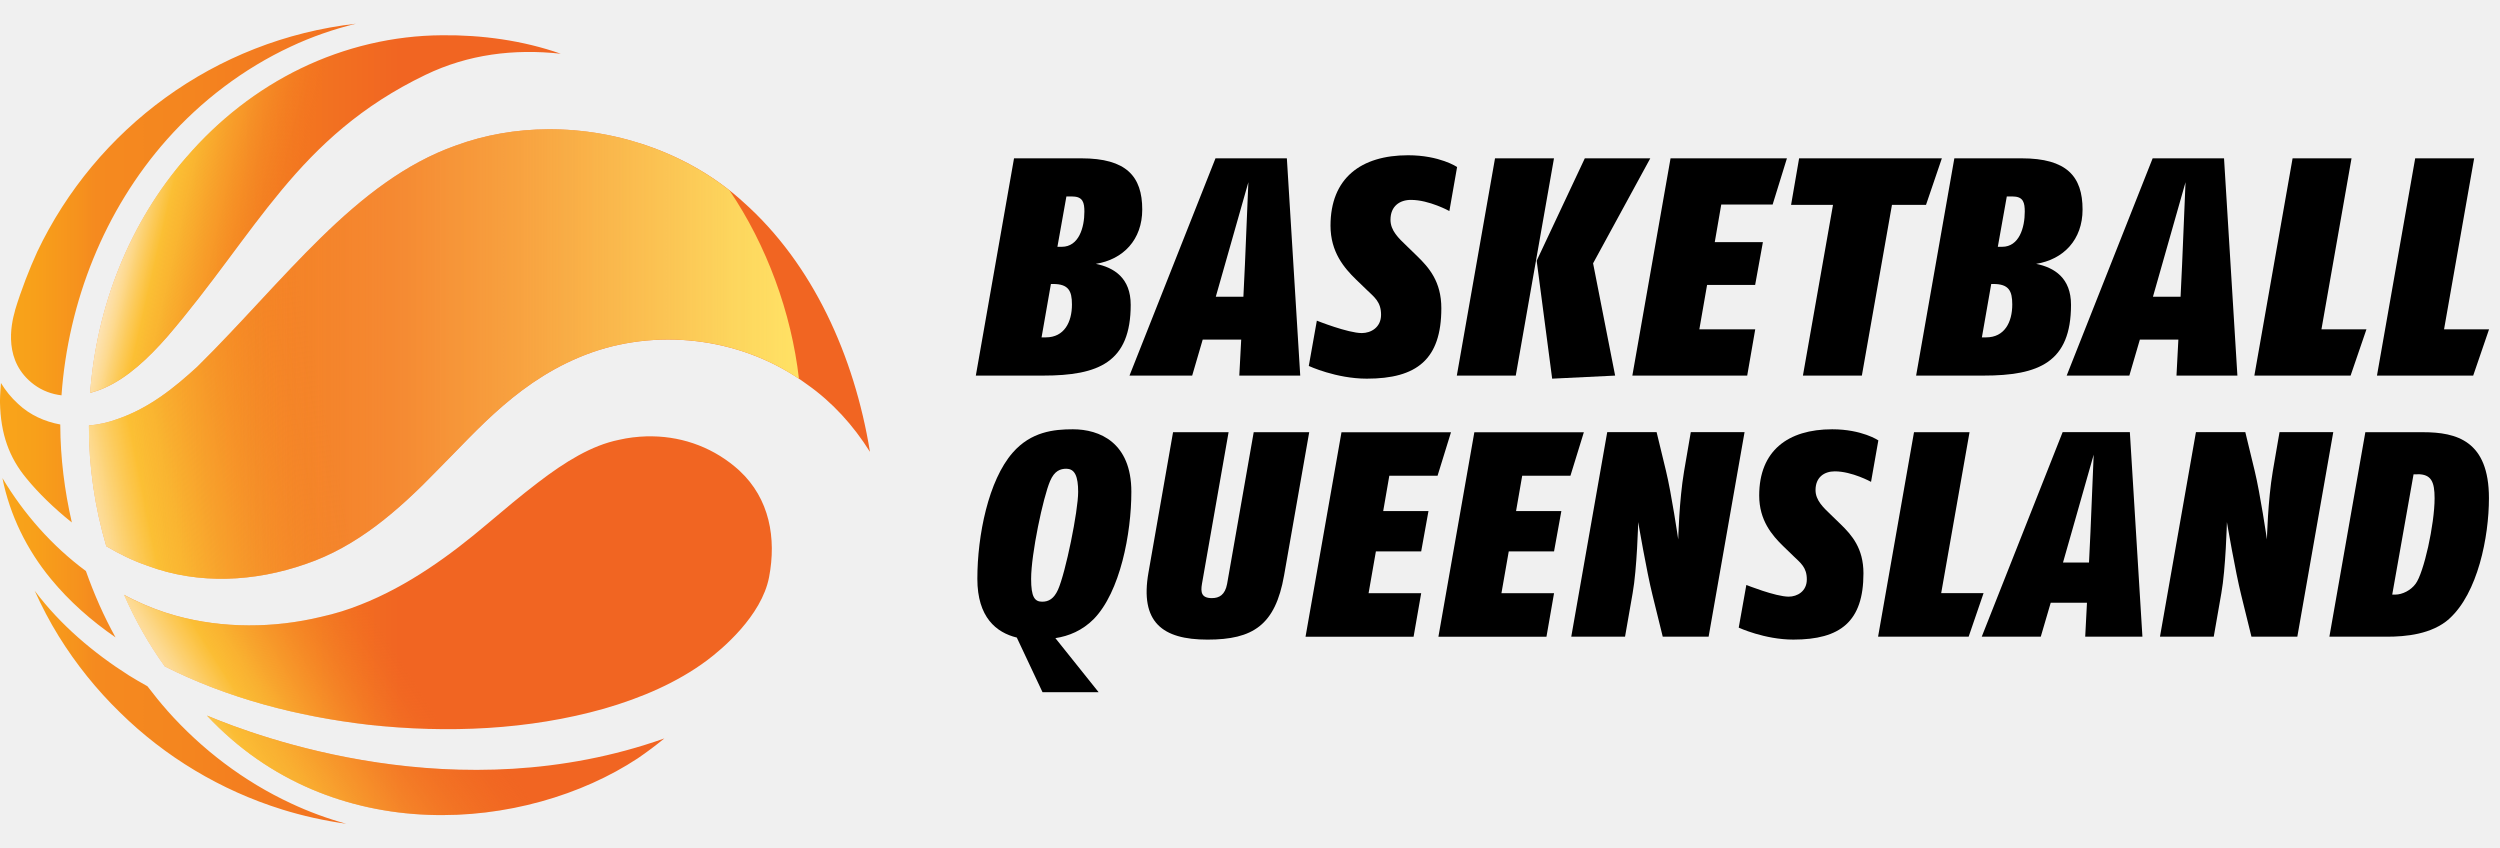
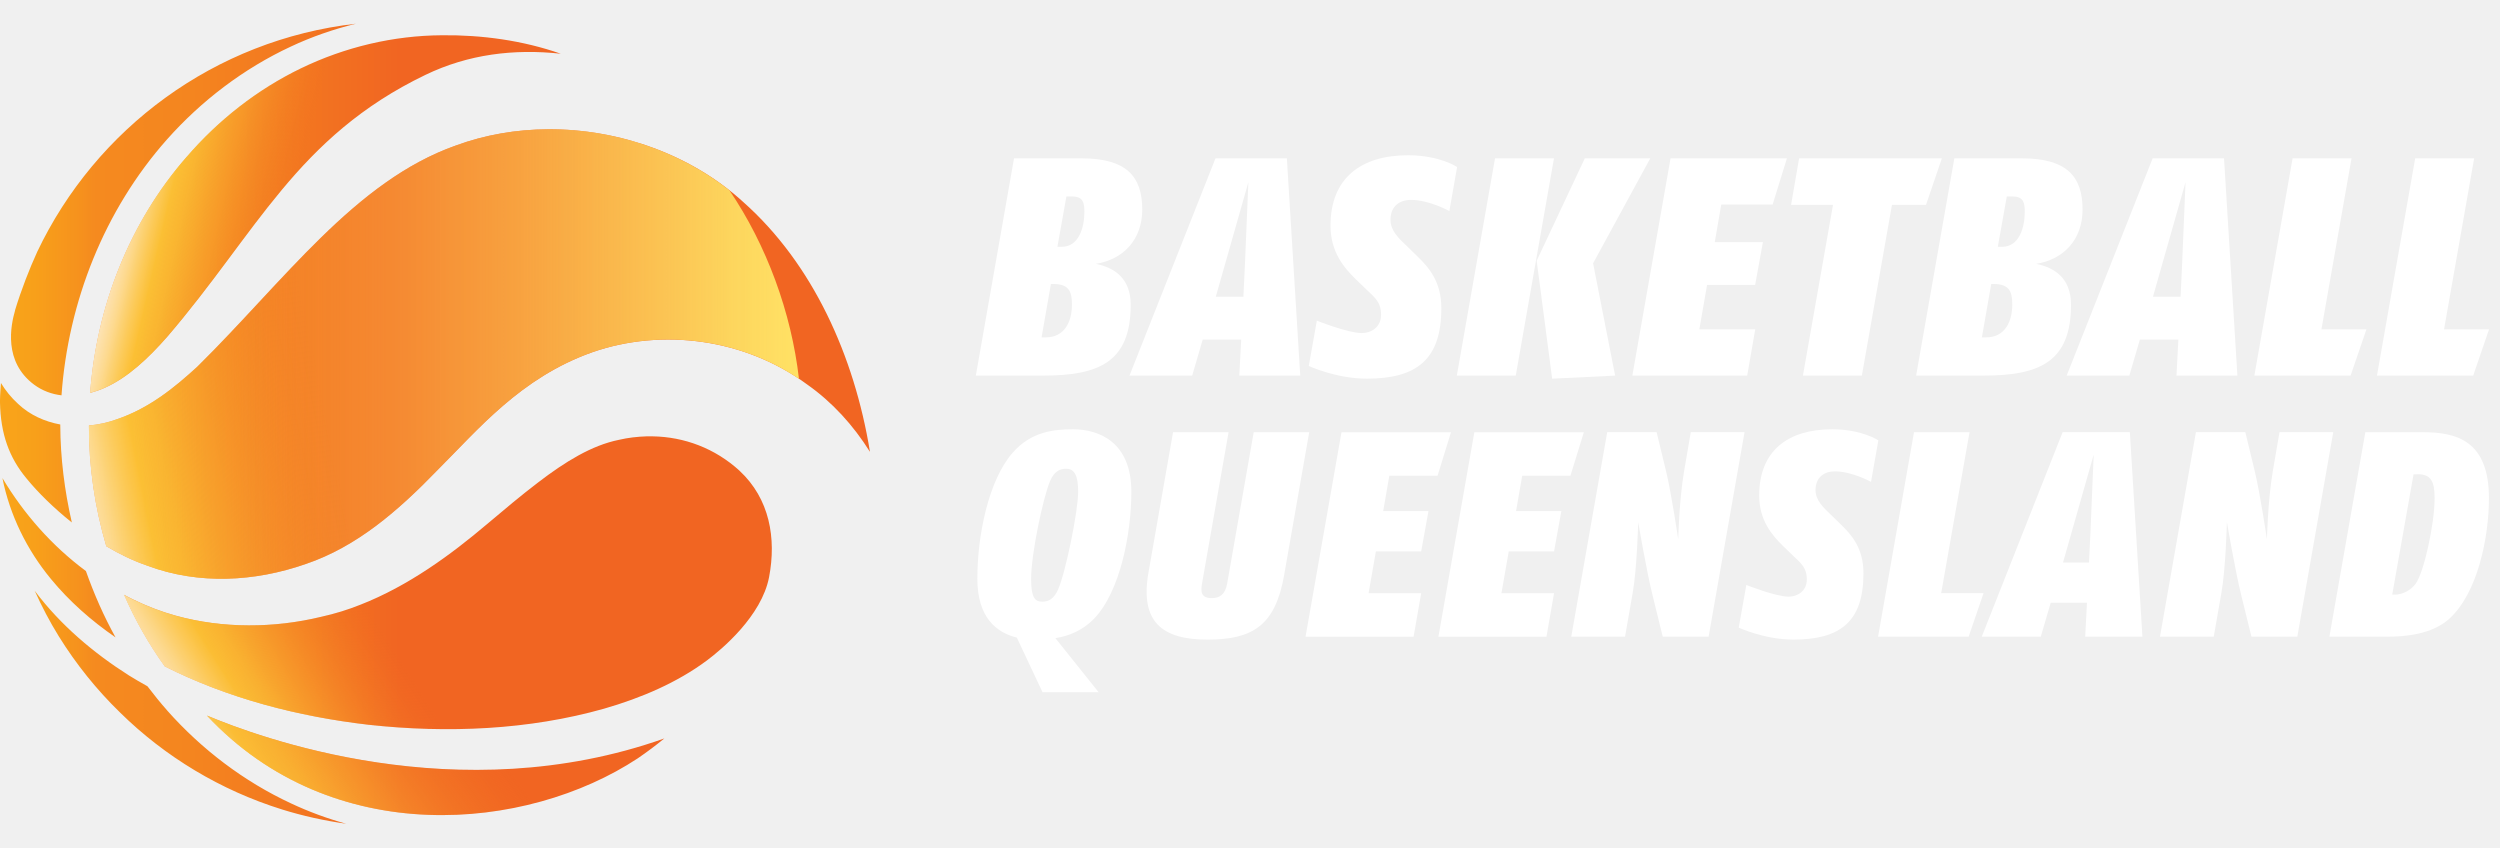
<svg xmlns="http://www.w3.org/2000/svg" width="118" height="40" viewBox="0 0 118 40" fill="none">
  <path d="M0.71 14.643C1 13.688 1.386 12.698 1.759 11.881C4.524 6.071 10.134 1.878 16.8 1.119C15.745 1.378 14.71 1.736 13.728 2.198C11.5 3.236 9.507 4.753 7.879 6.585C4.928 9.912 3.217 14.243 2.903 18.66C2.445 18.605 2.003 18.447 1.607 18.154C0.155 17.071 0.503 15.364 0.714 14.643H0.71ZM5.455 30.088C4.9 29.088 4.438 28.036 4.055 26.953C2.448 25.764 1.114 24.24 0.114 22.564C0.462 24.316 1.272 25.957 2.403 27.326C3.276 28.388 4.317 29.302 5.452 30.084L5.455 30.088ZM3.39 24.657C3.045 23.154 2.852 21.612 2.845 20.067C2.845 20.057 2.845 20.047 2.845 20.036C2.114 19.902 1.414 19.591 0.855 19.064C0.524 18.764 0.259 18.429 0.045 18.078C0.045 18.088 0 18.643 0 18.891V18.995C0.028 20.474 0.428 21.595 1.255 22.588C1.797 23.25 2.538 23.981 3.386 24.657H3.39ZM8.814 7.402C6.121 10.481 4.555 14.471 4.255 18.547C4.483 18.485 4.707 18.409 4.928 18.312C6.041 17.823 7.003 16.905 7.883 15.909C12.121 10.981 14.01 6.457 20.083 3.533C22.103 2.56 24.262 2.295 26.469 2.536C24.683 1.909 22.738 1.643 20.862 1.664C18.562 1.678 16.276 2.222 14.214 3.222C12.148 4.222 10.31 5.667 8.814 7.405V7.402ZM41.059 21.305C40.324 16.812 38.372 12.457 35.083 9.536C32.669 7.329 29.262 6.078 25.848 6.102C24.369 6.112 22.91 6.357 21.517 6.867C16.748 8.553 13.431 13.243 9.321 17.302C8.245 18.291 7.035 19.281 5.493 19.798C5.086 19.947 4.645 20.043 4.197 20.084C4.19 22.009 4.472 23.936 5.017 25.781C5.645 26.157 6.3 26.474 6.952 26.698C9.372 27.609 12.031 27.46 14.438 26.619C16.831 25.805 18.755 24.15 20.648 22.191C22.541 20.305 24.576 17.819 27.969 16.622C31.262 15.478 35.159 15.981 38.097 18.147C39.286 18.981 40.276 20.074 41.059 21.323V21.298V21.305ZM7.897 33.54C7.569 33.171 7.259 32.785 6.959 32.391C6.665 32.226 6.372 32.06 6.086 31.881C4.414 30.819 2.869 29.512 1.662 27.916C1.652 27.902 1.645 27.888 1.635 27.878C1.969 28.619 2.345 29.34 2.772 30.029C3.586 31.343 4.562 32.557 5.669 33.633C7.786 35.716 10.407 37.302 13.321 38.209C14.297 38.512 15.303 38.736 16.341 38.881C15.452 38.636 14.579 38.316 13.741 37.922C11.517 36.888 9.524 35.374 7.897 33.543V33.54ZM9.769 33.774C15.697 40.112 24.848 39.257 30.1 35.795C30.535 35.498 30.955 35.184 31.359 34.853C21.596 38.319 12.141 34.767 9.769 33.774ZM34.907 22.219C33.752 21.164 32.3 20.616 30.79 20.595H30.528C30.083 20.609 29.641 20.66 29.214 20.76C27.934 21.019 26.676 21.791 25.386 22.781C24.603 23.378 23.803 24.05 22.986 24.74C21.286 26.181 19.279 27.654 17.017 28.54C16.428 28.778 15.803 28.971 15.165 29.112C12.934 29.654 10.521 29.671 8.3 29.06C7.61 28.871 6.934 28.612 6.276 28.291C6.135 28.226 5.997 28.147 5.859 28.074C6.379 29.264 7.021 30.398 7.779 31.453C10.762 32.964 14.076 33.822 17.4 34.209C21.131 34.619 24.965 34.453 28.51 33.45C30.272 32.943 31.965 32.216 33.365 31.174C34.062 30.654 35.945 29.084 36.3 27.243C36.652 25.402 36.324 23.54 34.91 22.223L34.907 22.219Z" fill="url(#paint0_linear_5646_404158)" />
  <path d="M25.845 6.101C24.366 6.112 22.907 6.356 21.514 6.867C16.745 8.553 13.428 13.243 9.318 17.301C8.242 18.291 7.031 19.281 5.49 19.798C5.083 19.946 4.642 20.043 4.193 20.084C4.187 22.008 4.469 23.936 5.014 25.781C5.642 26.157 6.297 26.474 6.949 26.698C9.369 27.608 12.028 27.46 14.435 26.619C16.828 25.805 18.752 24.15 20.645 22.191C22.538 20.305 24.573 17.819 27.966 16.622C31.118 15.525 34.825 15.939 37.711 17.881C37.352 14.75 36.19 11.581 34.428 8.981C32.073 7.119 28.959 6.077 25.842 6.098L25.845 6.101Z" fill="url(#paint1_linear_5646_404158)" />
  <path d="M7.879 15.904C12.117 10.976 14.007 6.452 20.079 3.528C22.1 2.556 24.259 2.29 26.466 2.532C24.68 1.904 22.735 1.639 20.859 1.659C18.559 1.673 16.273 2.218 14.211 3.218C12.145 4.218 10.307 5.663 8.811 7.401C6.117 10.48 4.552 14.47 4.252 18.545C4.479 18.483 4.704 18.407 4.924 18.311C6.038 17.821 7 16.904 7.879 15.908V15.904Z" fill="url(#paint2_linear_5646_404158)" />
  <path d="M14.438 26.622C16.831 25.808 18.756 24.153 20.649 22.195C22.542 20.308 24.576 17.822 27.969 16.626C31.262 15.481 29.262 6.077 25.845 6.101C24.366 6.112 22.907 6.357 21.514 6.867C16.745 8.553 13.428 13.243 9.318 17.302C8.242 18.291 7.031 19.281 5.49 19.798C5.083 19.946 4.642 20.043 4.193 20.084C4.187 22.008 4.469 23.936 5.014 25.781C5.642 26.157 6.297 26.474 6.949 26.698C9.369 27.608 12.028 27.46 14.435 26.619L14.438 26.622Z" fill="url(#paint3_linear_5646_404158)" />
  <path d="M9.762 33.775C15.689 40.113 24.841 39.258 30.093 35.796C30.527 35.499 30.948 35.186 31.351 34.855C21.589 38.32 12.134 34.768 9.762 33.775Z" fill="url(#paint4_linear_5646_404158)" />
  <path d="M34.9 22.22C33.745 21.165 32.293 20.616 30.783 20.596H30.52C30.076 20.609 29.634 20.661 29.207 20.761C27.927 21.02 26.669 21.792 25.379 22.782C24.596 23.378 23.796 24.051 22.979 24.74C21.279 26.182 19.272 27.654 17.01 28.54C16.421 28.778 15.796 28.971 15.159 29.113C12.927 29.654 10.514 29.671 8.293 29.061C7.603 28.871 6.927 28.613 6.269 28.292C6.127 28.227 5.989 28.147 5.852 28.075C6.372 29.265 7.014 30.399 7.772 31.454C10.755 32.965 14.069 33.823 17.393 34.209C21.124 34.62 24.959 34.454 28.503 33.451C30.265 32.944 31.959 32.216 33.358 31.175C34.055 30.654 35.938 29.085 36.293 27.244C36.645 25.402 36.317 23.54 34.903 22.223L34.9 22.22Z" fill="url(#paint5_linear_5646_404158)" />
-   <path d="M51.714 12.452C52.593 12.628 53.369 13.128 53.369 14.386C53.369 17.097 51.859 17.728 49.238 17.728H46.059L47.862 7.473H51.041C53.166 7.473 53.914 8.324 53.914 9.89C53.914 11.311 53.021 12.248 51.717 12.455L51.714 12.452ZM49.707 13.404H49.603L49.162 15.924H49.365C50.231 15.924 50.596 15.207 50.596 14.373C50.596 13.728 50.434 13.404 49.703 13.404H49.707ZM50.628 9.273H50.334L49.91 11.649H50.114C50.921 11.649 51.183 10.742 51.183 9.993C51.183 9.583 51.124 9.276 50.624 9.276L50.628 9.273Z" fill="black" />
-   <path d="M58.495 17.728L58.585 16.028H56.768L56.271 17.728H53.312L57.371 7.473H60.74L61.371 17.728H58.499H58.495ZM57.823 12.469L57.385 14.007H58.688L58.761 12.483C58.806 11.514 58.923 8.6 58.923 8.6C58.923 8.6 58.192 11.166 57.823 12.469Z" fill="black" />
-   <path d="M68.413 9.963C68.413 9.963 67.462 9.435 66.596 9.435C66.069 9.435 65.631 9.728 65.631 10.373C65.631 10.887 66.01 11.239 66.406 11.618L66.889 12.087C67.444 12.628 68.031 13.287 68.031 14.549C68.031 16.966 66.872 17.873 64.513 17.873C63.062 17.873 61.775 17.273 61.775 17.273L62.155 15.135C62.155 15.135 63.62 15.721 64.279 15.721C64.703 15.721 65.186 15.459 65.186 14.856C65.186 14.252 64.879 14.035 64.513 13.683L63.999 13.187C63.444 12.645 62.8 11.897 62.8 10.652C62.8 8.411 64.234 7.328 66.462 7.328C67.955 7.328 68.775 7.883 68.775 7.883L68.41 9.963H68.413Z" fill="black" />
-   <path d="M71.544 17.728H68.762L70.565 7.473H73.348L71.544 17.728ZM75.193 12.424L76.234 17.728L73.262 17.873L72.531 12.307L74.803 7.473H77.893L75.196 12.424H75.193Z" fill="black" />
-   <path d="M83.661 9.655H81.243L80.937 11.428H83.209L82.843 13.448H80.574L80.209 15.545H82.847L82.468 17.728H77.047L78.85 7.473H84.343L83.668 9.655H83.661Z" fill="black" />
-   <path d="M90.911 9.669H89.301L87.88 17.728H85.098L86.518 9.669H84.539L84.918 7.473H91.656L90.908 9.669H90.911Z" fill="black" />
-   <path d="M96.097 12.452C96.976 12.628 97.752 13.128 97.752 14.386C97.752 17.097 96.241 17.728 93.621 17.728H90.441L92.245 7.473H95.424C97.548 7.473 98.297 8.324 98.297 9.89C98.297 11.311 97.403 12.248 96.1 12.455L96.097 12.452ZM94.09 13.404H93.986L93.545 15.924H93.748C94.614 15.924 94.979 15.207 94.979 14.373C94.979 13.728 94.817 13.404 94.086 13.404H94.09ZM95.014 9.273H94.721L94.297 11.649H94.5C95.307 11.649 95.569 10.742 95.569 9.993C95.569 9.583 95.51 9.276 95.014 9.276V9.273Z" fill="black" />
-   <path d="M102.73 17.728L102.819 16.028H101.002L100.505 17.728H97.547L101.605 7.473H104.974L105.605 17.728H102.733H102.73ZM102.057 12.469L101.619 14.007H102.923L102.995 12.483C103.04 11.514 103.157 8.6 103.157 8.6C103.157 8.6 102.426 11.166 102.057 12.469Z" fill="black" />
-   <path d="M110.948 17.728H106.406L108.21 7.473H110.992L109.572 15.545H111.696L110.948 17.728Z" fill="black" />
-   <path d="M116.735 17.728H112.193L113.997 7.473H116.78L115.359 15.545H117.483L116.735 17.728Z" fill="black" />
-   <path d="M51.62 29.224C51.083 29.762 50.448 30.024 49.814 30.12L51.855 32.672H49.207L47.993 30.093C47.027 29.858 46.131 29.141 46.131 27.32C46.131 25.265 46.655 22.672 47.8 21.365C48.669 20.372 49.745 20.262 50.641 20.262C51.896 20.262 53.4 20.882 53.4 23.213C53.4 25.172 52.876 27.941 51.62 29.224ZM50.338 22.124C50.048 22.124 49.772 22.22 49.565 22.703C49.234 23.476 48.669 26.148 48.669 27.324C48.669 28.179 48.834 28.4 49.193 28.4C49.496 28.4 49.745 28.262 49.938 27.834C50.296 27.034 50.889 24.124 50.889 23.217C50.889 22.5 50.738 22.127 50.338 22.127V22.124Z" fill="black" />
-   <path d="M60.609 27.156C60.195 29.514 59.133 30.19 56.995 30.19C54.858 30.19 53.795 29.363 54.209 27.018L55.368 20.4H57.989L56.733 27.556C56.664 27.956 56.706 28.231 57.202 28.231C57.547 28.231 57.823 28.08 57.92 27.556L59.175 20.4H61.795L60.609 27.156Z" fill="black" />
-   <path d="M67.852 22.454H65.576L65.287 24.123H67.424L67.08 26.026H64.942L64.597 27.999H67.08L66.721 30.054H61.621L63.318 20.402H68.487L67.852 22.457V22.454Z" fill="black" />
-   <path d="M74.124 22.454H71.848L71.558 24.123H73.696L73.351 26.026H71.213L70.868 27.999H73.351L72.993 30.054H67.893L69.589 20.402H74.758L74.124 22.457V22.454Z" fill="black" />
-   <path d="M80.647 30.05H78.481L77.999 28.091C77.723 26.988 77.323 24.643 77.323 24.643C77.323 24.643 77.268 26.85 77.061 27.995L76.702 30.05H74.164L75.861 20.398H78.192L78.633 22.219C78.895 23.295 79.212 25.46 79.212 25.46C79.212 25.46 79.254 23.626 79.488 22.247L79.805 20.398H82.343L80.647 30.05Z" fill="black" />
-   <path d="M88.313 22.744C88.313 22.744 87.417 22.248 86.603 22.248C86.106 22.248 85.693 22.524 85.693 23.131C85.693 23.613 86.051 23.945 86.424 24.303L86.879 24.744C87.403 25.255 87.955 25.875 87.955 27.062C87.955 29.338 86.865 30.189 84.648 30.189C83.282 30.189 82.068 29.624 82.068 29.624L82.427 27.61C82.427 27.61 83.806 28.162 84.427 28.162C84.827 28.162 85.282 27.913 85.282 27.348C85.282 26.782 84.993 26.576 84.648 26.244L84.165 25.776C83.641 25.265 83.034 24.562 83.034 23.389C83.034 21.279 84.386 20.262 86.479 20.262C87.886 20.262 88.658 20.786 88.658 20.786L88.313 22.744Z" fill="black" />
-   <path d="M92.92 30.052H88.645L90.341 20.4H92.962L91.624 27.997H93.624L92.92 30.052Z" fill="black" />
-   <path d="M98.422 30.05L98.505 28.45H96.794L96.325 30.05H93.539L97.356 20.398H100.529L101.122 30.05H98.418H98.422ZM97.787 25.102L97.374 26.55H98.601L98.67 25.116C98.711 24.205 98.822 21.46 98.822 21.46C98.822 21.46 98.132 23.874 97.787 25.102Z" fill="black" />
-   <path d="M108.434 30.05H106.268L105.786 28.091C105.51 26.988 105.11 24.643 105.11 24.643C105.11 24.643 105.055 26.85 104.848 27.995L104.489 30.05H101.951L103.648 20.398H105.979L106.42 22.219C106.682 23.295 106.999 25.46 106.999 25.46C106.999 25.46 107.041 23.626 107.275 22.247L107.593 20.398H110.13L108.434 30.05Z" fill="black" />
-   <path d="M115.602 29.211C114.775 29.942 113.547 30.052 112.665 30.052H109.947L111.644 20.4H114.361C115.947 20.4 117.478 20.8 117.478 23.514C117.478 25.335 116.954 27.994 115.602 29.207V29.211ZM114.113 22.387H113.92L112.913 28.066H113.051C113.396 28.066 113.796 27.859 114.016 27.556C114.402 27.045 114.913 24.756 114.913 23.514C114.913 22.728 114.747 22.383 114.113 22.383V22.387Z" fill="black" />
+   <path d="M51.714 12.452C52.593 12.628 53.369 13.128 53.369 14.386C53.369 17.097 51.859 17.728 49.238 17.728H46.059L47.862 7.473H51.041C53.166 7.473 53.914 8.324 53.914 9.89C53.914 11.311 53.021 12.248 51.717 12.455L51.714 12.452ZM49.707 13.404H49.603L49.162 15.924H49.365C50.231 15.924 50.596 15.207 50.596 14.373C50.596 13.728 50.434 13.404 49.703 13.404H49.707ZM50.628 9.273H50.334L49.91 11.649H50.114C50.921 11.649 51.183 10.742 51.183 9.993C51.183 9.583 51.124 9.276 50.624 9.276L50.628 9.273Z" fill="white" />
+   <path d="M58.495 17.728L58.585 16.028H56.768L56.271 17.728H53.312L57.371 7.473H60.74L61.371 17.728H58.499H58.495ZM57.823 12.469L57.385 14.007H58.688L58.761 12.483C58.806 11.514 58.923 8.6 58.923 8.6C58.923 8.6 58.192 11.166 57.823 12.469Z" fill="white" />
+   <path d="M68.413 9.963C68.413 9.963 67.462 9.435 66.596 9.435C66.069 9.435 65.631 9.728 65.631 10.373C65.631 10.887 66.01 11.239 66.406 11.618L66.889 12.087C67.444 12.628 68.031 13.287 68.031 14.549C68.031 16.966 66.872 17.873 64.513 17.873C63.062 17.873 61.775 17.273 61.775 17.273L62.155 15.135C62.155 15.135 63.62 15.721 64.279 15.721C64.703 15.721 65.186 15.459 65.186 14.856C65.186 14.252 64.879 14.035 64.513 13.683L63.999 13.187C63.444 12.645 62.8 11.897 62.8 10.652C62.8 8.411 64.234 7.328 66.462 7.328C67.955 7.328 68.775 7.883 68.775 7.883L68.41 9.963H68.413Z" fill="white" />
+   <path d="M71.544 17.728H68.762L70.565 7.473H73.348L71.544 17.728ZM75.193 12.424L76.234 17.728L73.262 17.873L72.531 12.307L74.803 7.473H77.893L75.196 12.424H75.193Z" fill="white" />
+   <path d="M83.661 9.655H81.243L80.937 11.428H83.209L82.843 13.448H80.574L80.209 15.545H82.847L82.468 17.728H77.047L78.85 7.473H84.343L83.668 9.655H83.661Z" fill="white" />
+   <path d="M90.911 9.669H89.301L87.88 17.728H85.098L86.518 9.669H84.539L84.918 7.473H91.656L90.908 9.669H90.911Z" fill="white" />
+   <path d="M96.097 12.452C96.976 12.628 97.752 13.128 97.752 14.386C97.752 17.097 96.241 17.728 93.621 17.728H90.441L92.245 7.473H95.424C97.548 7.473 98.297 8.324 98.297 9.89C98.297 11.311 97.403 12.248 96.1 12.455L96.097 12.452ZM94.09 13.404H93.986L93.545 15.924H93.748C94.614 15.924 94.979 15.207 94.979 14.373C94.979 13.728 94.817 13.404 94.086 13.404H94.09ZM95.014 9.273H94.721L94.297 11.649H94.5C95.307 11.649 95.569 10.742 95.569 9.993C95.569 9.583 95.51 9.276 95.014 9.276V9.273Z" fill="white" />
+   <path d="M102.73 17.728L102.819 16.028H101.002L100.505 17.728H97.547L101.605 7.473H104.974L105.605 17.728H102.733H102.73ZM102.057 12.469L101.619 14.007H102.923L102.995 12.483C103.04 11.514 103.157 8.6 103.157 8.6C103.157 8.6 102.426 11.166 102.057 12.469Z" fill="white" />
+   <path d="M110.948 17.728H106.406L108.21 7.473H110.992L109.572 15.545H111.696L110.948 17.728Z" fill="white" />
+   <path d="M116.735 17.728H112.193L113.997 7.473H116.78L115.359 15.545H117.483L116.735 17.728Z" fill="white" />
+   <path d="M51.62 29.224C51.083 29.762 50.448 30.024 49.814 30.12L51.855 32.672H49.207L47.993 30.093C47.027 29.858 46.131 29.141 46.131 27.32C46.131 25.265 46.655 22.672 47.8 21.365C48.669 20.372 49.745 20.262 50.641 20.262C51.896 20.262 53.4 20.882 53.4 23.213C53.4 25.172 52.876 27.941 51.62 29.224ZM50.338 22.124C50.048 22.124 49.772 22.22 49.565 22.703C49.234 23.476 48.669 26.148 48.669 27.324C48.669 28.179 48.834 28.4 49.193 28.4C49.496 28.4 49.745 28.262 49.938 27.834C50.296 27.034 50.889 24.124 50.889 23.217C50.889 22.5 50.738 22.127 50.338 22.127V22.124Z" fill="white" />
+   <path d="M60.609 27.156C60.195 29.514 59.133 30.19 56.995 30.19C54.858 30.19 53.795 29.363 54.209 27.018L55.368 20.4H57.989L56.733 27.556C56.664 27.956 56.706 28.231 57.202 28.231C57.547 28.231 57.823 28.08 57.92 27.556L59.175 20.4H61.795L60.609 27.156Z" fill="white" />
+   <path d="M67.852 22.454H65.576L65.287 24.123H67.424L67.08 26.026H64.942L64.597 27.999H67.08L66.721 30.054H61.621L63.318 20.402H68.487L67.852 22.457V22.454Z" fill="white" />
+   <path d="M74.124 22.454H71.848L71.558 24.123H73.696L73.351 26.026H71.213L70.868 27.999H73.351L72.993 30.054H67.893L69.589 20.402H74.758L74.124 22.457V22.454Z" fill="white" />
+   <path d="M80.647 30.05H78.481L77.999 28.091C77.723 26.988 77.323 24.643 77.323 24.643C77.323 24.643 77.268 26.85 77.061 27.995L76.702 30.05H74.164L75.861 20.398H78.192L78.633 22.219C78.895 23.295 79.212 25.46 79.212 25.46C79.212 25.46 79.254 23.626 79.488 22.247L79.805 20.398H82.343L80.647 30.05Z" fill="white" />
+   <path d="M88.313 22.744C88.313 22.744 87.417 22.248 86.603 22.248C86.106 22.248 85.693 22.524 85.693 23.131C85.693 23.613 86.051 23.945 86.424 24.303L86.879 24.744C87.403 25.255 87.955 25.875 87.955 27.062C87.955 29.338 86.865 30.189 84.648 30.189C83.282 30.189 82.068 29.624 82.068 29.624L82.427 27.61C82.427 27.61 83.806 28.162 84.427 28.162C84.827 28.162 85.282 27.913 85.282 27.348C85.282 26.782 84.993 26.576 84.648 26.244L84.165 25.776C83.641 25.265 83.034 24.562 83.034 23.389C83.034 21.279 84.386 20.262 86.479 20.262C87.886 20.262 88.658 20.786 88.658 20.786L88.313 22.744Z" fill="white" />
+   <path d="M92.92 30.052H88.645L90.341 20.4H92.962L91.624 27.997H93.624L92.92 30.052Z" fill="white" />
+   <path d="M98.422 30.05L98.505 28.45H96.794L96.325 30.05H93.539L97.356 20.398H100.529L101.122 30.05H98.418H98.422ZM97.787 25.102L97.374 26.55H98.601L98.67 25.116C98.711 24.205 98.822 21.46 98.822 21.46C98.822 21.46 98.132 23.874 97.787 25.102Z" fill="white" />
+   <path d="M108.434 30.05H106.268L105.786 28.091C105.51 26.988 105.11 24.643 105.11 24.643C105.11 24.643 105.055 26.85 104.848 27.995L104.489 30.05H101.951L103.648 20.398H105.979L106.42 22.219C106.682 23.295 106.999 25.46 106.999 25.46C106.999 25.46 107.041 23.626 107.275 22.247L107.593 20.398H110.13L108.434 30.05Z" fill="white" />
+   <path d="M115.602 29.211C114.775 29.942 113.547 30.052 112.665 30.052H109.947L111.644 20.4H114.361C115.947 20.4 117.478 20.8 117.478 23.514C117.478 25.335 116.954 27.994 115.602 29.207V29.211ZM114.113 22.387H113.92L112.913 28.066H113.051C113.396 28.066 113.796 27.859 114.016 27.556C114.402 27.045 114.913 24.756 114.913 23.514C114.913 22.728 114.747 22.383 114.113 22.383V22.387Z" fill="white" />
  <defs>
    <linearGradient id="paint0_linear_5646_404158" x1="0" y1="19.995" x2="41.055" y2="19.995" gradientUnits="userSpaceOnUse">
      <stop stop-color="#F9A51A" />
      <stop offset="0.04" stop-color="#F8A01A" />
      <stop offset="0.09" stop-color="#F6921D" />
      <stop offset="0.11" stop-color="#F58A1F" />
      <stop offset="0.22" stop-color="#F4851F" />
      <stop offset="0.34" stop-color="#F37720" />
      <stop offset="0.46" stop-color="#F16522" />
    </linearGradient>
    <linearGradient id="paint1_linear_5646_404158" x1="4.193" y1="16.712" x2="37.714" y2="16.712" gradientUnits="userSpaceOnUse">
      <stop stop-color="#F47920" stop-opacity="0" />
      <stop offset="0.22" stop-color="#F69432" stop-opacity="0.26" />
      <stop offset="0.5" stop-color="#FAB547" stop-opacity="0.58" />
      <stop offset="0.74" stop-color="#FCCD57" stop-opacity="0.8" />
      <stop offset="0.91" stop-color="#FEDC61" stop-opacity="0.95" />
      <stop offset="1" stop-color="#FFE265" />
    </linearGradient>
    <linearGradient id="paint2_linear_5646_404158" x1="4.159" y1="7.907" x2="14.121" y2="10.207" gradientUnits="userSpaceOnUse">
      <stop offset="0.09" stop-color="white" stop-opacity="0.85" />
      <stop offset="0.13" stop-color="#FFFEF9" stop-opacity="0.84" />
      <stop offset="0.18" stop-color="#FFFBEA" stop-opacity="0.83" />
      <stop offset="0.23" stop-color="#FFF7D2" stop-opacity="0.8" />
      <stop offset="0.28" stop-color="#FFF1AF" stop-opacity="0.77" />
      <stop offset="0.33" stop-color="#FFE982" stop-opacity="0.72" />
      <stop offset="0.39" stop-color="#FFE04C" stop-opacity="0.66" />
      <stop offset="0.4" stop-color="#FFDE40" stop-opacity="0.65" />
      <stop offset="0.48" stop-color="#FDD43C" stop-opacity="0.59" />
      <stop offset="0.64" stop-color="#FBBA34" stop-opacity="0.42" />
      <stop offset="0.85" stop-color="#F69227" stop-opacity="0.16" />
      <stop offset="0.97" stop-color="#F47920" stop-opacity="0" />
    </linearGradient>
    <linearGradient id="paint3_linear_5646_404158" x1="-0.41" y1="20.443" x2="15.411" y2="17.253" gradientUnits="userSpaceOnUse">
      <stop offset="0.09" stop-color="white" stop-opacity="0.85" />
      <stop offset="0.13" stop-color="#FFFEF9" stop-opacity="0.84" />
      <stop offset="0.18" stop-color="#FFFBEA" stop-opacity="0.83" />
      <stop offset="0.23" stop-color="#FFF7D2" stop-opacity="0.8" />
      <stop offset="0.28" stop-color="#FFF1AF" stop-opacity="0.77" />
      <stop offset="0.33" stop-color="#FFE982" stop-opacity="0.72" />
      <stop offset="0.39" stop-color="#FFE04C" stop-opacity="0.66" />
      <stop offset="0.4" stop-color="#FFDE40" stop-opacity="0.65" />
      <stop offset="0.48" stop-color="#FDD43C" stop-opacity="0.59" />
      <stop offset="0.63" stop-color="#FBBA34" stop-opacity="0.42" />
      <stop offset="0.85" stop-color="#F69227" stop-opacity="0.16" />
      <stop offset="0.97" stop-color="#F47920" stop-opacity="0" />
    </linearGradient>
    <linearGradient id="paint4_linear_5646_404158" x1="8.676" y1="42.903" x2="22.365" y2="33.03" gradientUnits="userSpaceOnUse">
      <stop offset="0.09" stop-color="white" stop-opacity="0.85" />
      <stop offset="0.13" stop-color="#FFFEF9" stop-opacity="0.84" />
      <stop offset="0.18" stop-color="#FFFBEA" stop-opacity="0.83" />
      <stop offset="0.23" stop-color="#FFF7D2" stop-opacity="0.8" />
      <stop offset="0.28" stop-color="#FFF1AF" stop-opacity="0.77" />
      <stop offset="0.33" stop-color="#FFE982" stop-opacity="0.72" />
      <stop offset="0.39" stop-color="#FFE04C" stop-opacity="0.66" />
      <stop offset="0.4" stop-color="#FFDE40" stop-opacity="0.65" />
      <stop offset="0.48" stop-color="#FDD43C" stop-opacity="0.59" />
      <stop offset="0.63" stop-color="#FBBA34" stop-opacity="0.42" />
      <stop offset="0.85" stop-color="#F69227" stop-opacity="0.16" />
      <stop offset="0.97" stop-color="#F47920" stop-opacity="0" />
    </linearGradient>
    <linearGradient id="paint5_linear_5646_404158" x1="7.814" y1="37.102" x2="18.779" y2="30.161" gradientUnits="userSpaceOnUse">
      <stop offset="0.04" stop-color="white" stop-opacity="0.85" />
      <stop offset="0.09" stop-color="#FFFEF9" stop-opacity="0.84" />
      <stop offset="0.14" stop-color="#FFFBEA" stop-opacity="0.83" />
      <stop offset="0.2" stop-color="#FFF7D2" stop-opacity="0.8" />
      <stop offset="0.26" stop-color="#FFF1AF" stop-opacity="0.77" />
      <stop offset="0.32" stop-color="#FFE982" stop-opacity="0.72" />
      <stop offset="0.39" stop-color="#FFE04C" stop-opacity="0.66" />
      <stop offset="0.4" stop-color="#FFDE40" stop-opacity="0.65" />
      <stop offset="0.48" stop-color="#FDD43C" stop-opacity="0.59" />
      <stop offset="0.63" stop-color="#FBBA34" stop-opacity="0.42" />
      <stop offset="0.85" stop-color="#F69227" stop-opacity="0.16" />
      <stop offset="0.97" stop-color="#F47920" stop-opacity="0" />
    </linearGradient>
  </defs>
</svg>
